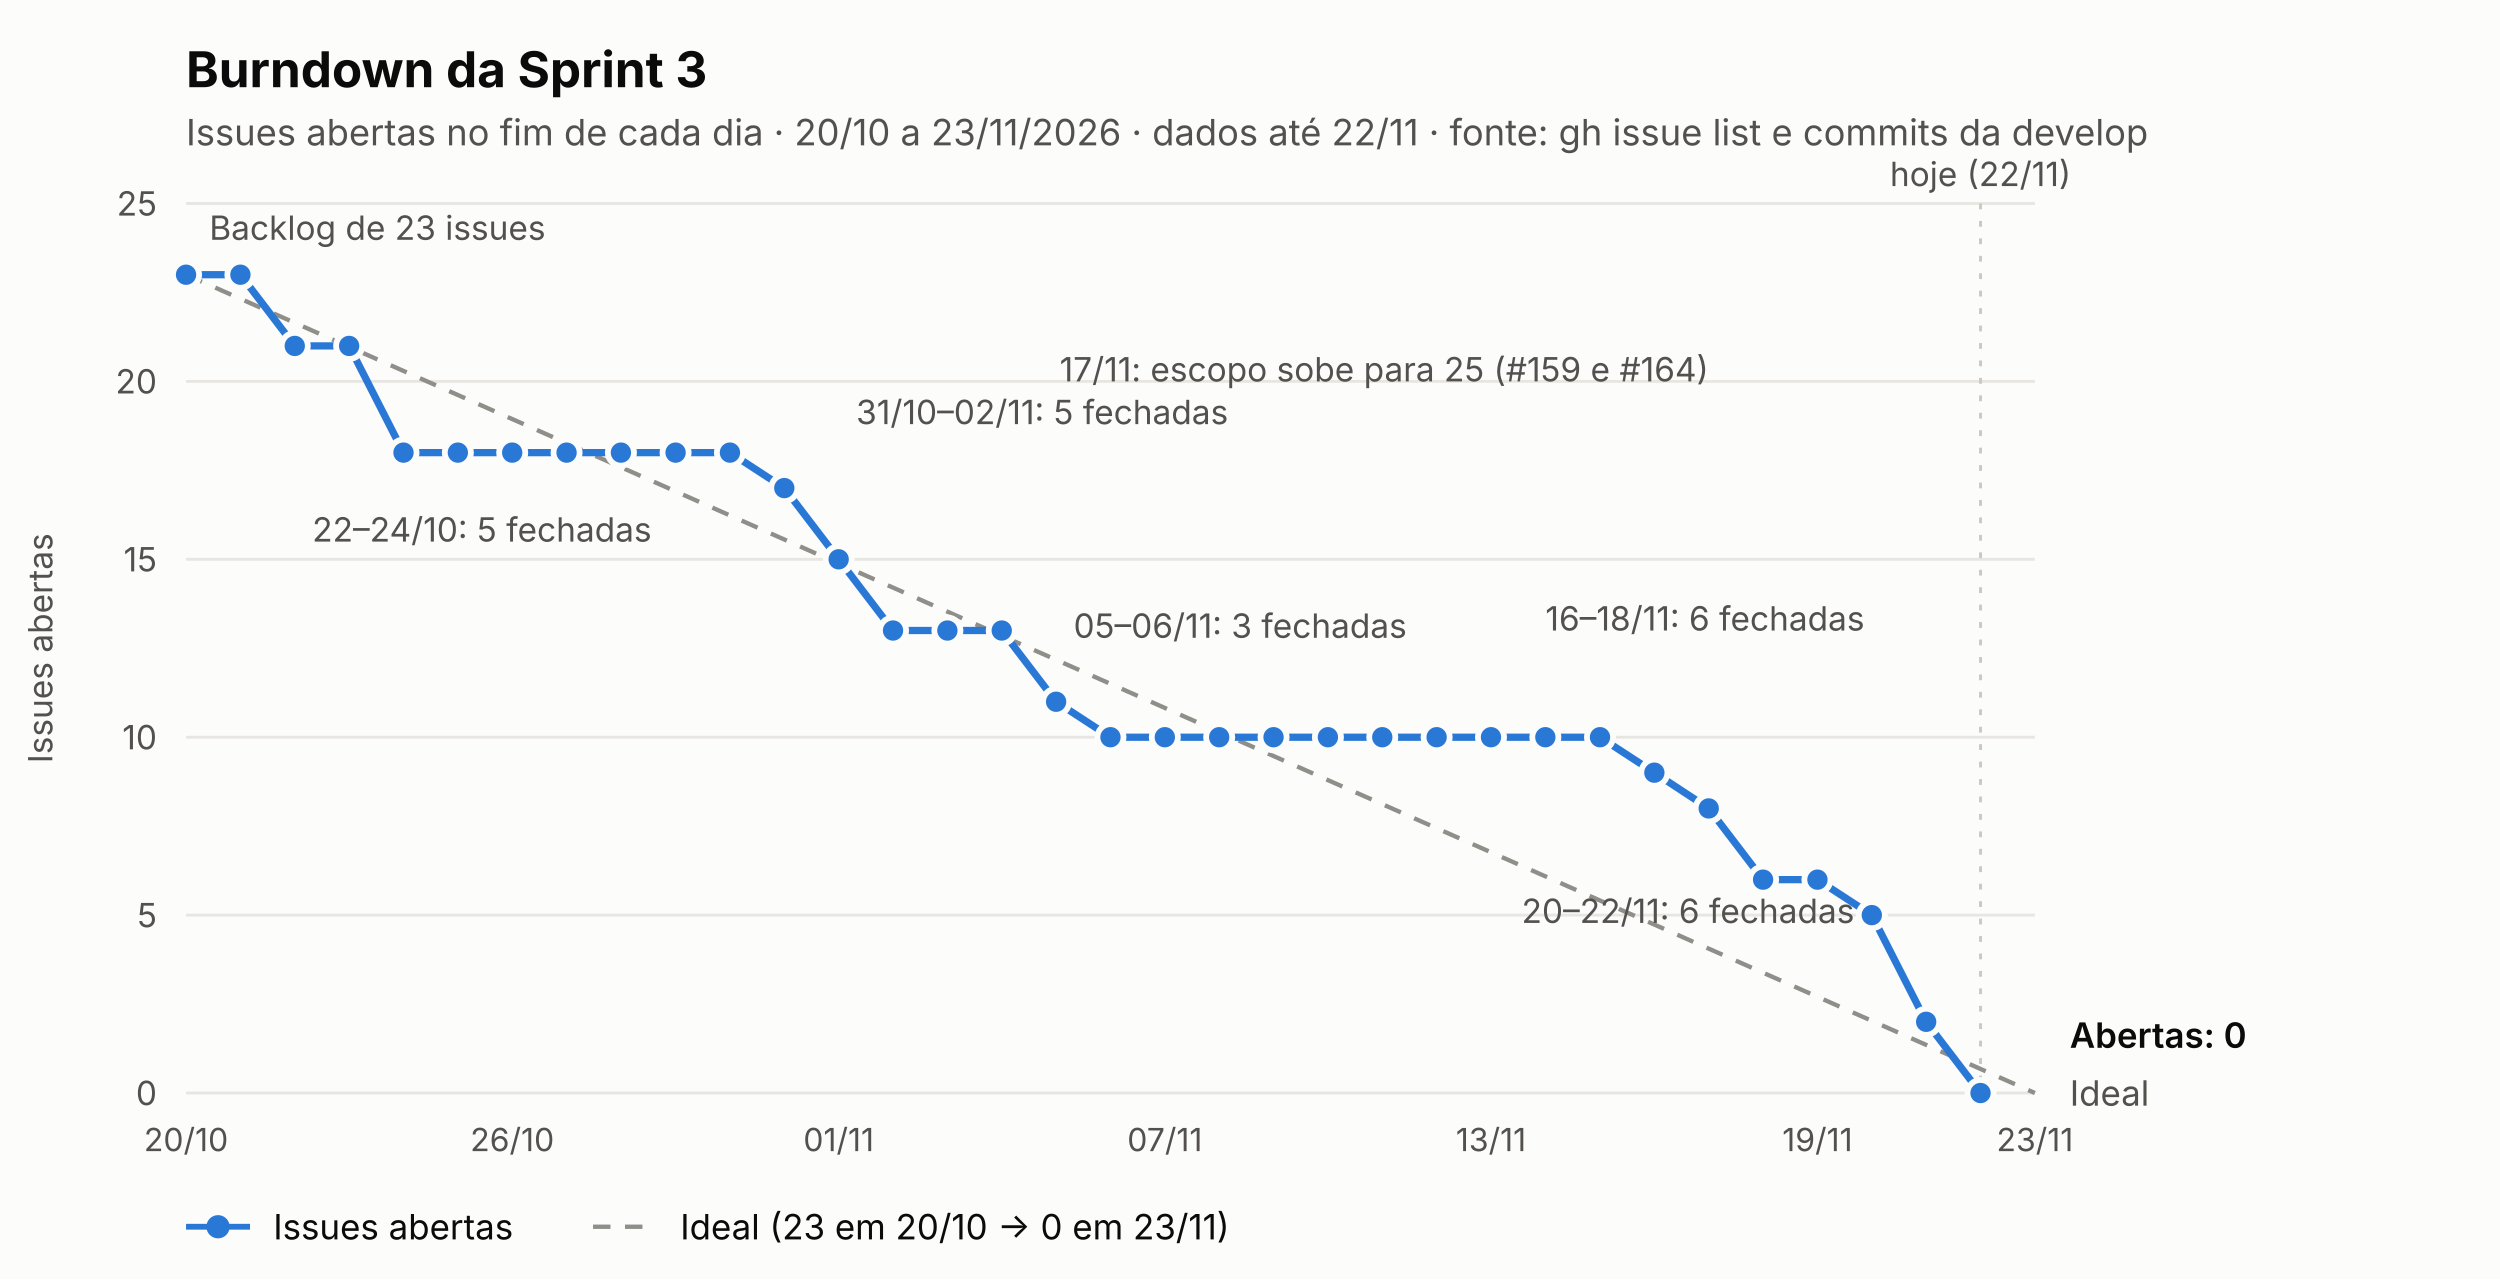
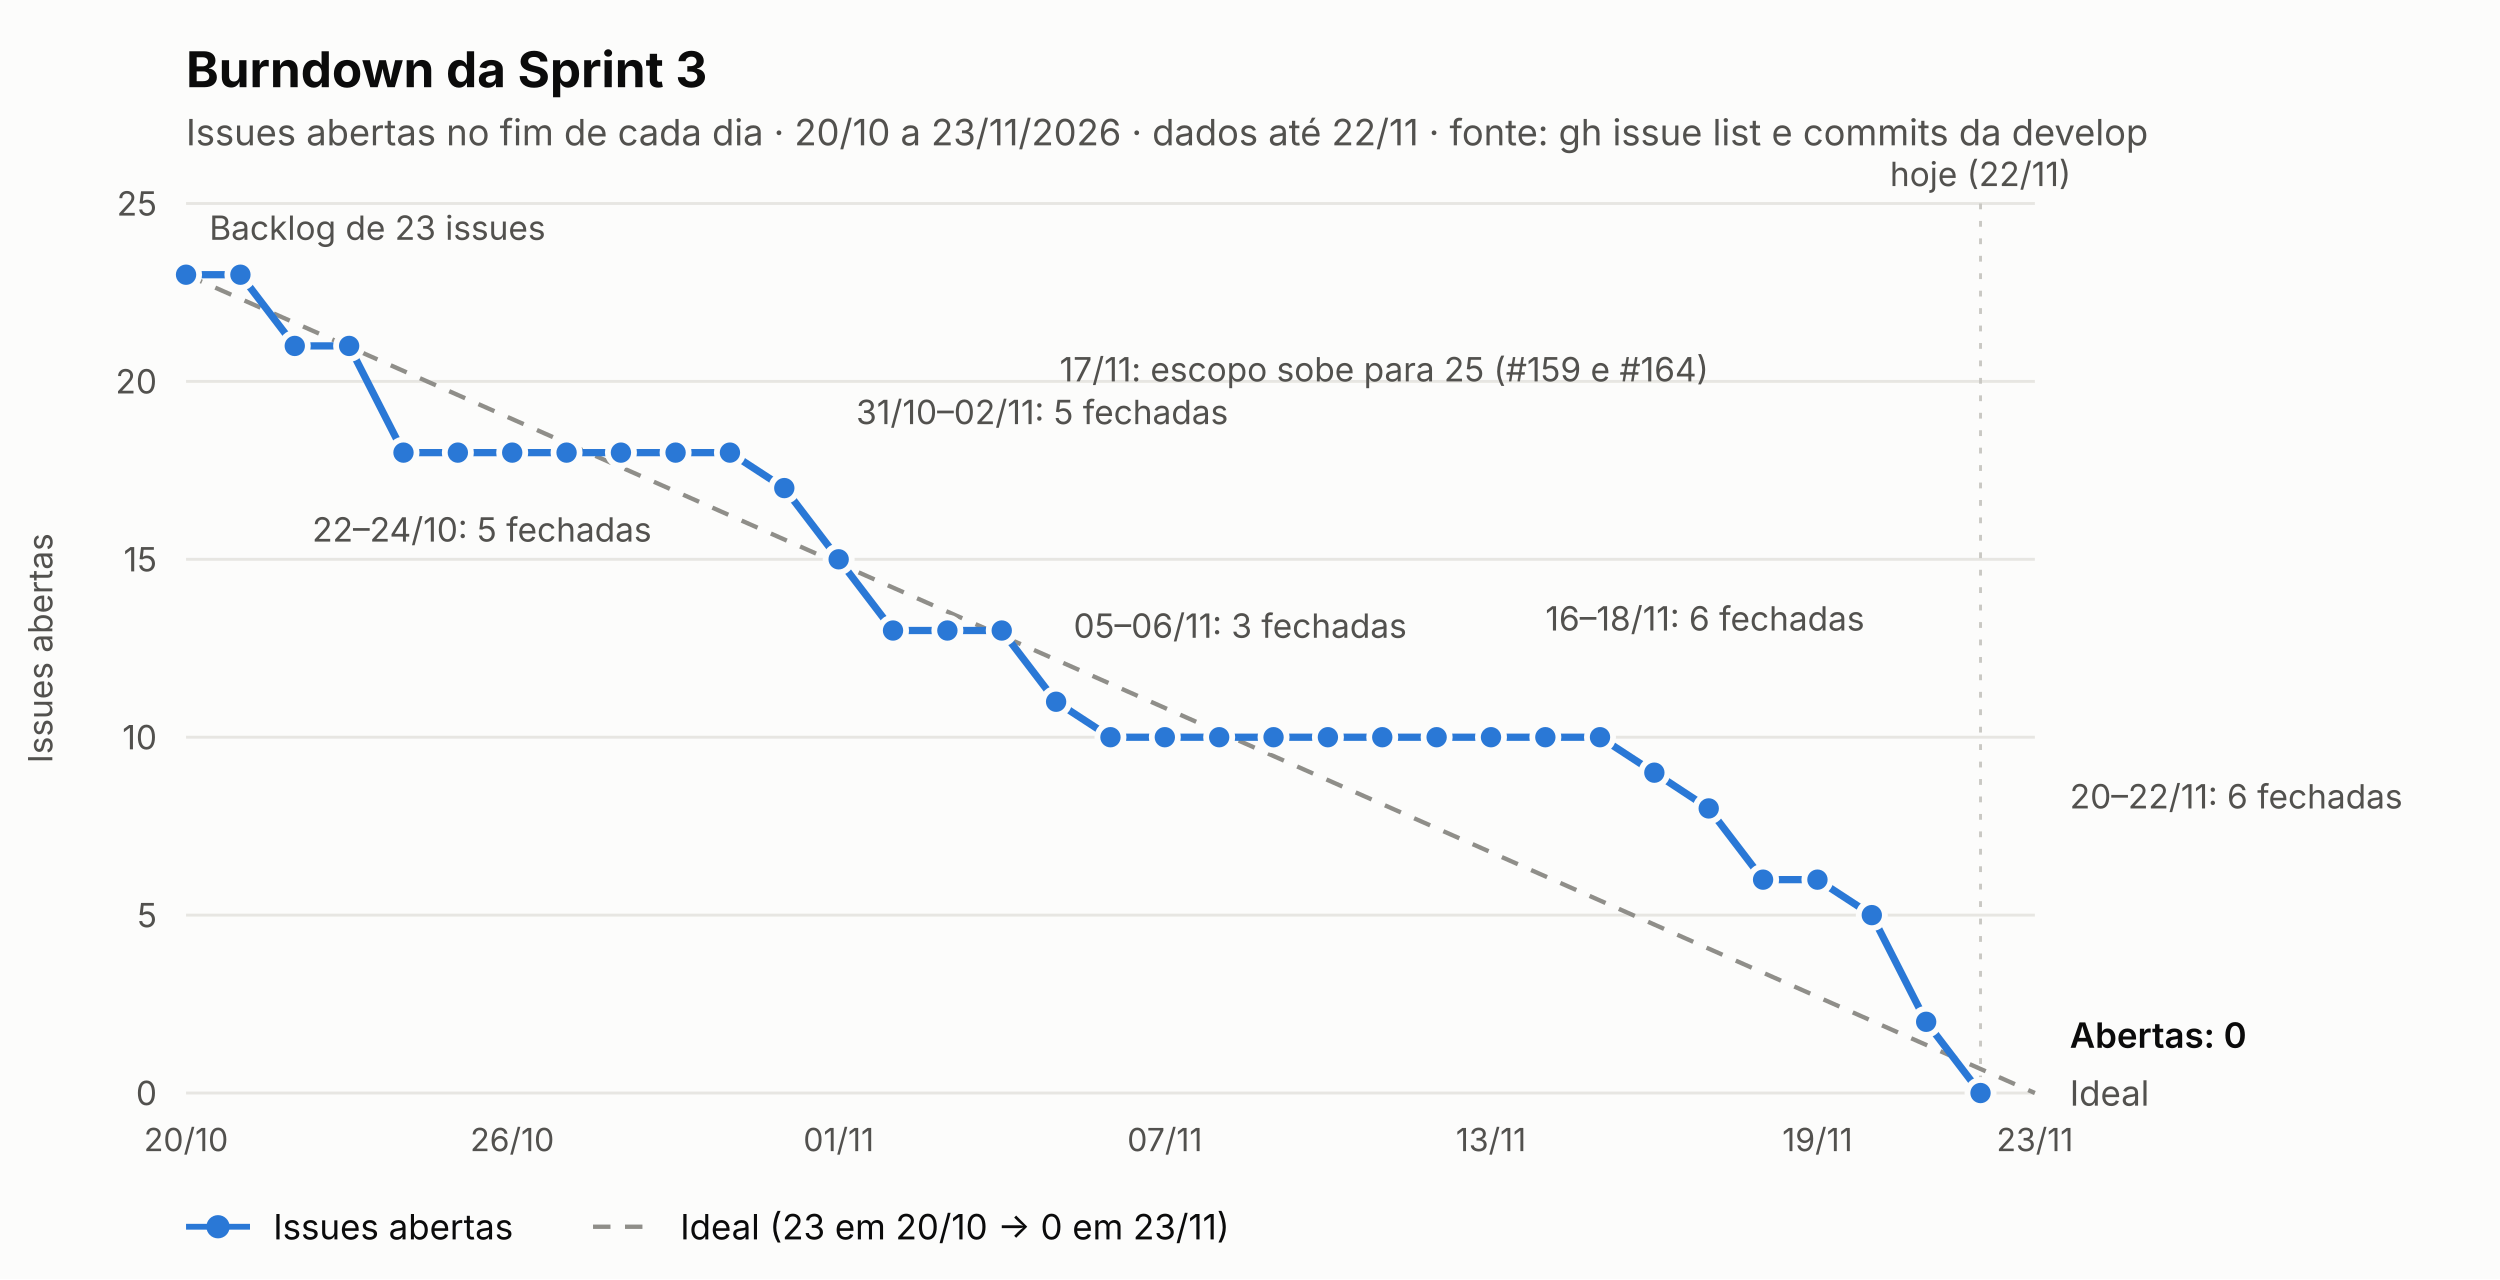
<svg xmlns="http://www.w3.org/2000/svg" width="860" height="440" viewBox="0 0 860 440" role="img" aria-labelledby="t d" font-family="Inter, system-ui, -apple-system, Segoe UI, Roboto, sans-serif">
  <rect width="100%" height="100%" fill="#fcfcfb" />
  <text x="64" y="30" font-size="17" font-weight="700" fill="#0b0b0b">Burndown da Sprint 3</text>
  <text x="64" y="50" font-size="12.5" fill="#52514e">Issues abertas no fim de cada dia · 20/10 a 23/11/2026 · dados até 22/11 · fonte: gh issue list e commits da develop</text>
  <line x1="64" x2="700" y1="376.0" y2="376.0" stroke="#e7e6e2" stroke-width="1" />
  <text x="54" y="376.0" font-size="11.5" fill="#52514e" text-anchor="end" dominant-baseline="middle">0</text>
  <line x1="64" x2="700" y1="314.8" y2="314.8" stroke="#e7e6e2" stroke-width="1" />
  <text x="54" y="314.8" font-size="11.5" fill="#52514e" text-anchor="end" dominant-baseline="middle">5</text>
  <line x1="64" x2="700" y1="253.6" y2="253.6" stroke="#e7e6e2" stroke-width="1" />
  <text x="54" y="253.6" font-size="11.5" fill="#52514e" text-anchor="end" dominant-baseline="middle">10</text>
  <line x1="64" x2="700" y1="192.4" y2="192.4" stroke="#e7e6e2" stroke-width="1" />
  <text x="54" y="192.4" font-size="11.5" fill="#52514e" text-anchor="end" dominant-baseline="middle">15</text>
  <line x1="64" x2="700" y1="131.2" y2="131.2" stroke="#e7e6e2" stroke-width="1" />
  <text x="54" y="131.2" font-size="11.5" fill="#52514e" text-anchor="end" dominant-baseline="middle">20</text>
  <line x1="64" x2="700" y1="70.0" y2="70.0" stroke="#e7e6e2" stroke-width="1" />
  <text x="54" y="70.0" font-size="11.5" fill="#52514e" text-anchor="end" dominant-baseline="middle">25</text>
  <text transform="translate(18 223) rotate(-90)" font-size="11.5" fill="#52514e" text-anchor="middle">Issues abertas</text>
  <text x="64.0" y="396" font-size="11" fill="#52514e" text-anchor="middle">20/10</text>
  <text x="176.2" y="396" font-size="11" fill="#52514e" text-anchor="middle">26/10</text>
  <text x="288.5" y="396" font-size="11" fill="#52514e" text-anchor="middle">01/11</text>
  <text x="400.7" y="396" font-size="11" fill="#52514e" text-anchor="middle">07/11</text>
  <text x="512.9" y="396" font-size="11" fill="#52514e" text-anchor="middle">13/11</text>
  <text x="625.2" y="396" font-size="11" fill="#52514e" text-anchor="middle">19/11</text>
  <text x="700.0" y="396" font-size="11" fill="#52514e" text-anchor="middle">23/11</text>
  <line x1="681.3" x2="681.3" y1="70" y2="376" stroke="#c9c8c3" stroke-width="1" stroke-dasharray="2 4" />
  <text x="681.3" y="64" font-size="11.5" fill="#52514e" text-anchor="middle">hoje (22/11)</text>
  <line x1="64.0" y1="94.5" x2="700.0" y2="376.0" stroke="#8f8e89" stroke-width="1.5" stroke-dasharray="6 5" />
  <text x="712.0" y="376.0" font-size="12" fill="#52514e" dominant-baseline="middle">Ideal</text>
  <polyline points="64.0,94.5 64.0,94.5 82.7,94.5 101.4,119.0 120.1,119.0 138.8,155.7 157.5,155.7 176.2,155.7 194.9,155.7 213.6,155.7 232.4,155.7 251.1,155.7 269.8,167.9 288.5,192.4 307.2,216.9 325.9,216.9 344.6,216.9 363.3,241.4 382.0,253.6 400.7,253.6 419.4,253.6 438.1,253.6 456.8,253.6 475.5,253.6 494.2,253.6 512.9,253.6 531.6,253.6 550.4,253.6 569.1,265.8 587.8,278.1 606.5,302.6 625.2,302.6 643.9,314.8 662.6,351.5 681.3,376.0" fill="none" stroke="#2a78d6" stroke-width="2.5" stroke-linejoin="round" />
  <circle cx="64.0" cy="94.5" r="4.5" fill="#2a78d6" stroke="#fcfcfb" stroke-width="2" />
  <circle cx="82.7" cy="94.5" r="4.5" fill="#2a78d6" stroke="#fcfcfb" stroke-width="2" />
  <circle cx="101.4" cy="119.0" r="4.5" fill="#2a78d6" stroke="#fcfcfb" stroke-width="2" />
  <circle cx="120.1" cy="119.0" r="4.5" fill="#2a78d6" stroke="#fcfcfb" stroke-width="2" />
  <circle cx="138.8" cy="155.7" r="4.5" fill="#2a78d6" stroke="#fcfcfb" stroke-width="2" />
  <circle cx="157.5" cy="155.7" r="4.5" fill="#2a78d6" stroke="#fcfcfb" stroke-width="2" />
  <circle cx="176.2" cy="155.7" r="4.5" fill="#2a78d6" stroke="#fcfcfb" stroke-width="2" />
  <circle cx="194.9" cy="155.7" r="4.5" fill="#2a78d6" stroke="#fcfcfb" stroke-width="2" />
  <circle cx="213.6" cy="155.7" r="4.5" fill="#2a78d6" stroke="#fcfcfb" stroke-width="2" />
  <circle cx="232.4" cy="155.7" r="4.5" fill="#2a78d6" stroke="#fcfcfb" stroke-width="2" />
  <circle cx="251.1" cy="155.7" r="4.5" fill="#2a78d6" stroke="#fcfcfb" stroke-width="2" />
  <circle cx="269.8" cy="167.9" r="4.5" fill="#2a78d6" stroke="#fcfcfb" stroke-width="2" />
  <circle cx="288.5" cy="192.4" r="4.5" fill="#2a78d6" stroke="#fcfcfb" stroke-width="2" />
  <circle cx="307.2" cy="216.9" r="4.5" fill="#2a78d6" stroke="#fcfcfb" stroke-width="2" />
  <circle cx="325.9" cy="216.9" r="4.5" fill="#2a78d6" stroke="#fcfcfb" stroke-width="2" />
  <circle cx="344.6" cy="216.9" r="4.5" fill="#2a78d6" stroke="#fcfcfb" stroke-width="2" />
  <circle cx="363.3" cy="241.4" r="4.5" fill="#2a78d6" stroke="#fcfcfb" stroke-width="2" />
  <circle cx="382.0" cy="253.6" r="4.5" fill="#2a78d6" stroke="#fcfcfb" stroke-width="2" />
  <circle cx="400.7" cy="253.6" r="4.5" fill="#2a78d6" stroke="#fcfcfb" stroke-width="2" />
  <circle cx="419.4" cy="253.6" r="4.5" fill="#2a78d6" stroke="#fcfcfb" stroke-width="2" />
  <circle cx="438.1" cy="253.6" r="4.5" fill="#2a78d6" stroke="#fcfcfb" stroke-width="2" />
  <circle cx="456.8" cy="253.6" r="4.5" fill="#2a78d6" stroke="#fcfcfb" stroke-width="2" />
  <circle cx="475.5" cy="253.6" r="4.5" fill="#2a78d6" stroke="#fcfcfb" stroke-width="2" />
  <circle cx="494.2" cy="253.6" r="4.5" fill="#2a78d6" stroke="#fcfcfb" stroke-width="2" />
  <circle cx="512.9" cy="253.6" r="4.5" fill="#2a78d6" stroke="#fcfcfb" stroke-width="2" />
  <circle cx="531.6" cy="253.6" r="4.5" fill="#2a78d6" stroke="#fcfcfb" stroke-width="2" />
  <circle cx="550.4" cy="253.6" r="4.5" fill="#2a78d6" stroke="#fcfcfb" stroke-width="2" />
  <circle cx="569.1" cy="265.8" r="4.5" fill="#2a78d6" stroke="#fcfcfb" stroke-width="2" />
  <circle cx="587.8" cy="278.1" r="4.5" fill="#2a78d6" stroke="#fcfcfb" stroke-width="2" />
  <circle cx="606.5" cy="302.6" r="4.5" fill="#2a78d6" stroke="#fcfcfb" stroke-width="2" />
  <circle cx="625.2" cy="302.6" r="4.5" fill="#2a78d6" stroke="#fcfcfb" stroke-width="2" />
  <circle cx="643.9" cy="314.8" r="4.5" fill="#2a78d6" stroke="#fcfcfb" stroke-width="2" />
  <circle cx="662.6" cy="351.5" r="4.5" fill="#2a78d6" stroke="#fcfcfb" stroke-width="2" />
  <circle cx="681.3" cy="376.0" r="4.5" fill="#2a78d6" stroke="#fcfcfb" stroke-width="2" />
  <text x="712.0" y="356.0" font-size="12" font-weight="600" fill="#0b0b0b" dominant-baseline="middle">Abertas: 0</text>
  <text x="72.0" y="82.5" font-size="11.5" fill="#52514e">Backlog de 23 issues</text>
  <text x="587.8" y="131.2" font-size="11.5" fill="#52514e" text-anchor="end">17/11: escopo sobe para 25 (#159 e #164)</text>
  <text x="107.4" y="186.3" font-size="11.5" fill="#52514e">22–24/10: 5 fechadas</text>
  <text x="294.5" y="145.9" font-size="11.5" fill="#52514e">31/10–02/11: 5 fechadas</text>
  <text x="369.3" y="219.4" font-size="11.5" fill="#52514e">05–06/11: 3 fechadas</text>
  <text x="531.6" y="216.9" font-size="11.5" fill="#52514e">16–18/11: 6 fechadas</text>
-   <text x="637.9" y="317.5" font-size="11.5" fill="#52514e" text-anchor="end">20–22/11: 6 fechadas</text>
+   <text x="712.0" y="278.1" font-size="11.5" fill="#52514e">20–22/11: 6 fechadas</text>
  <line x1="64" x2="86" y1="422" y2="422" stroke="#2a78d6" stroke-width="2" />
  <circle cx="75" cy="422" r="4" fill="#2a78d6" />
  <text x="94" y="422" font-size="12" fill="#0b0b0b" dominant-baseline="middle">Issues abertas</text>
  <line x1="204" x2="226" y1="422" y2="422" stroke="#8f8e89" stroke-width="1.5" stroke-dasharray="6 5" />
  <text x="234" y="422" font-size="12" fill="#0b0b0b" dominant-baseline="middle">Ideal (23 em 20/10 → 0 em 23/11)</text>
</svg>
